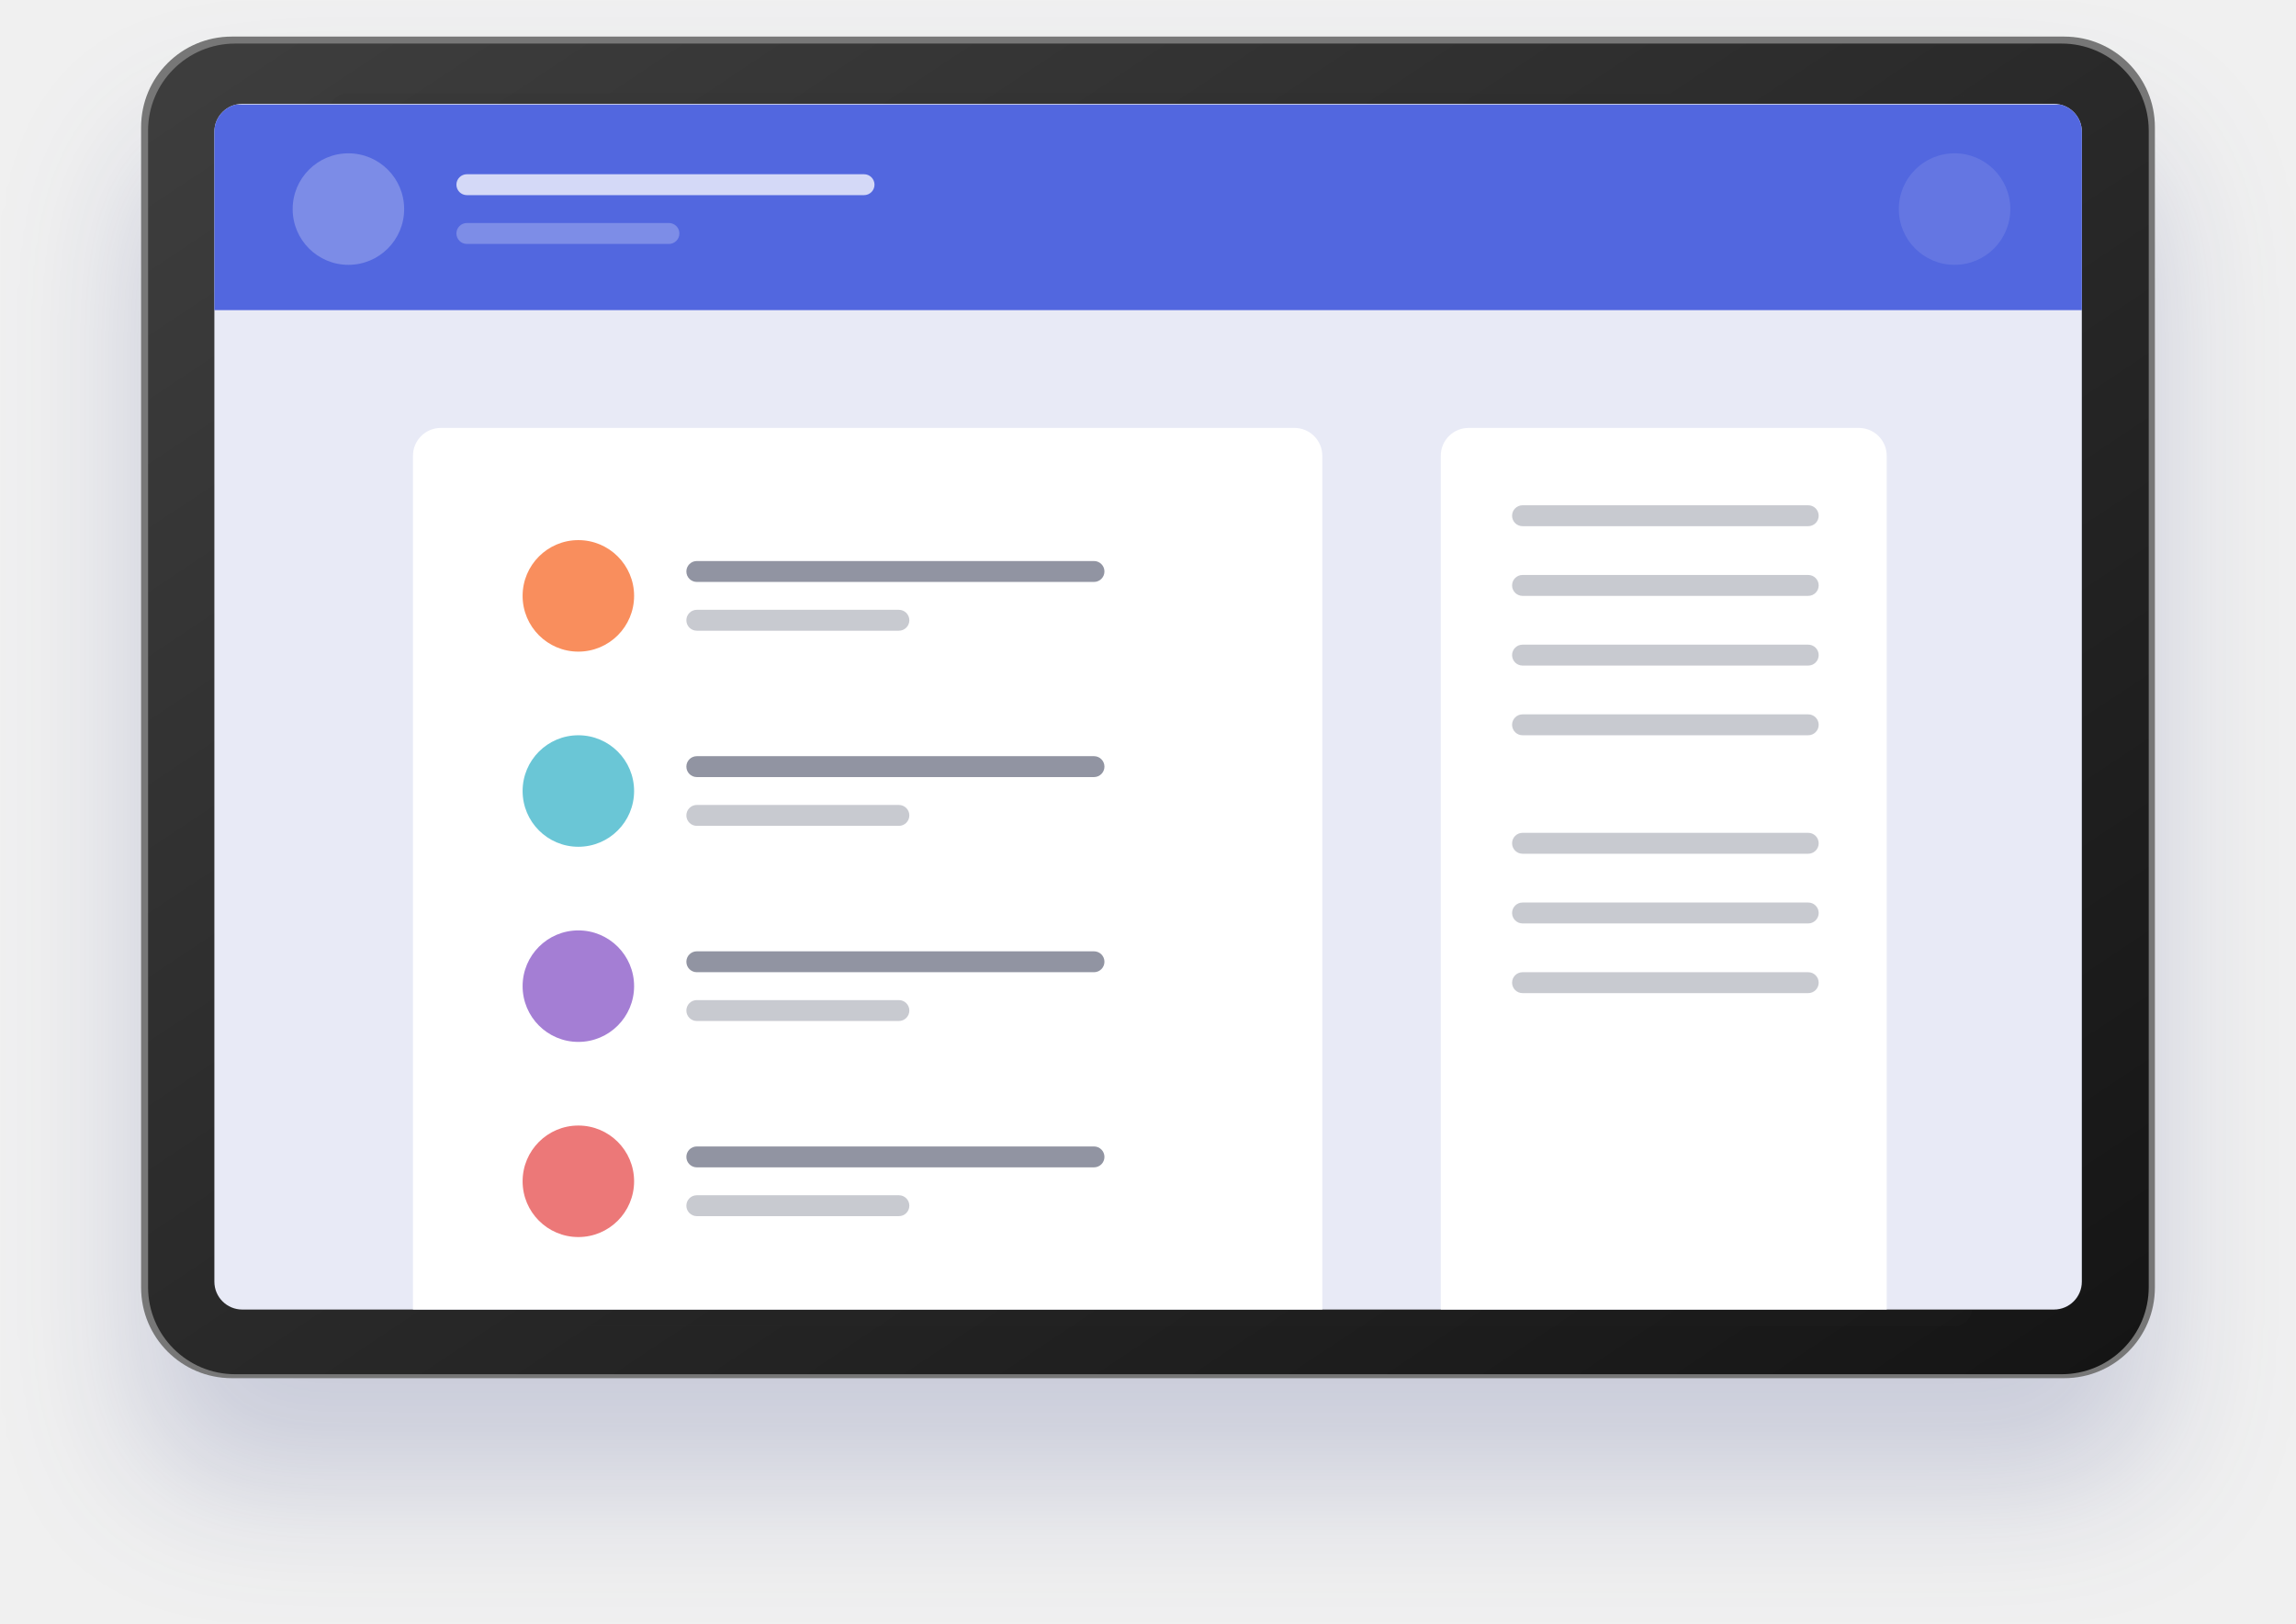
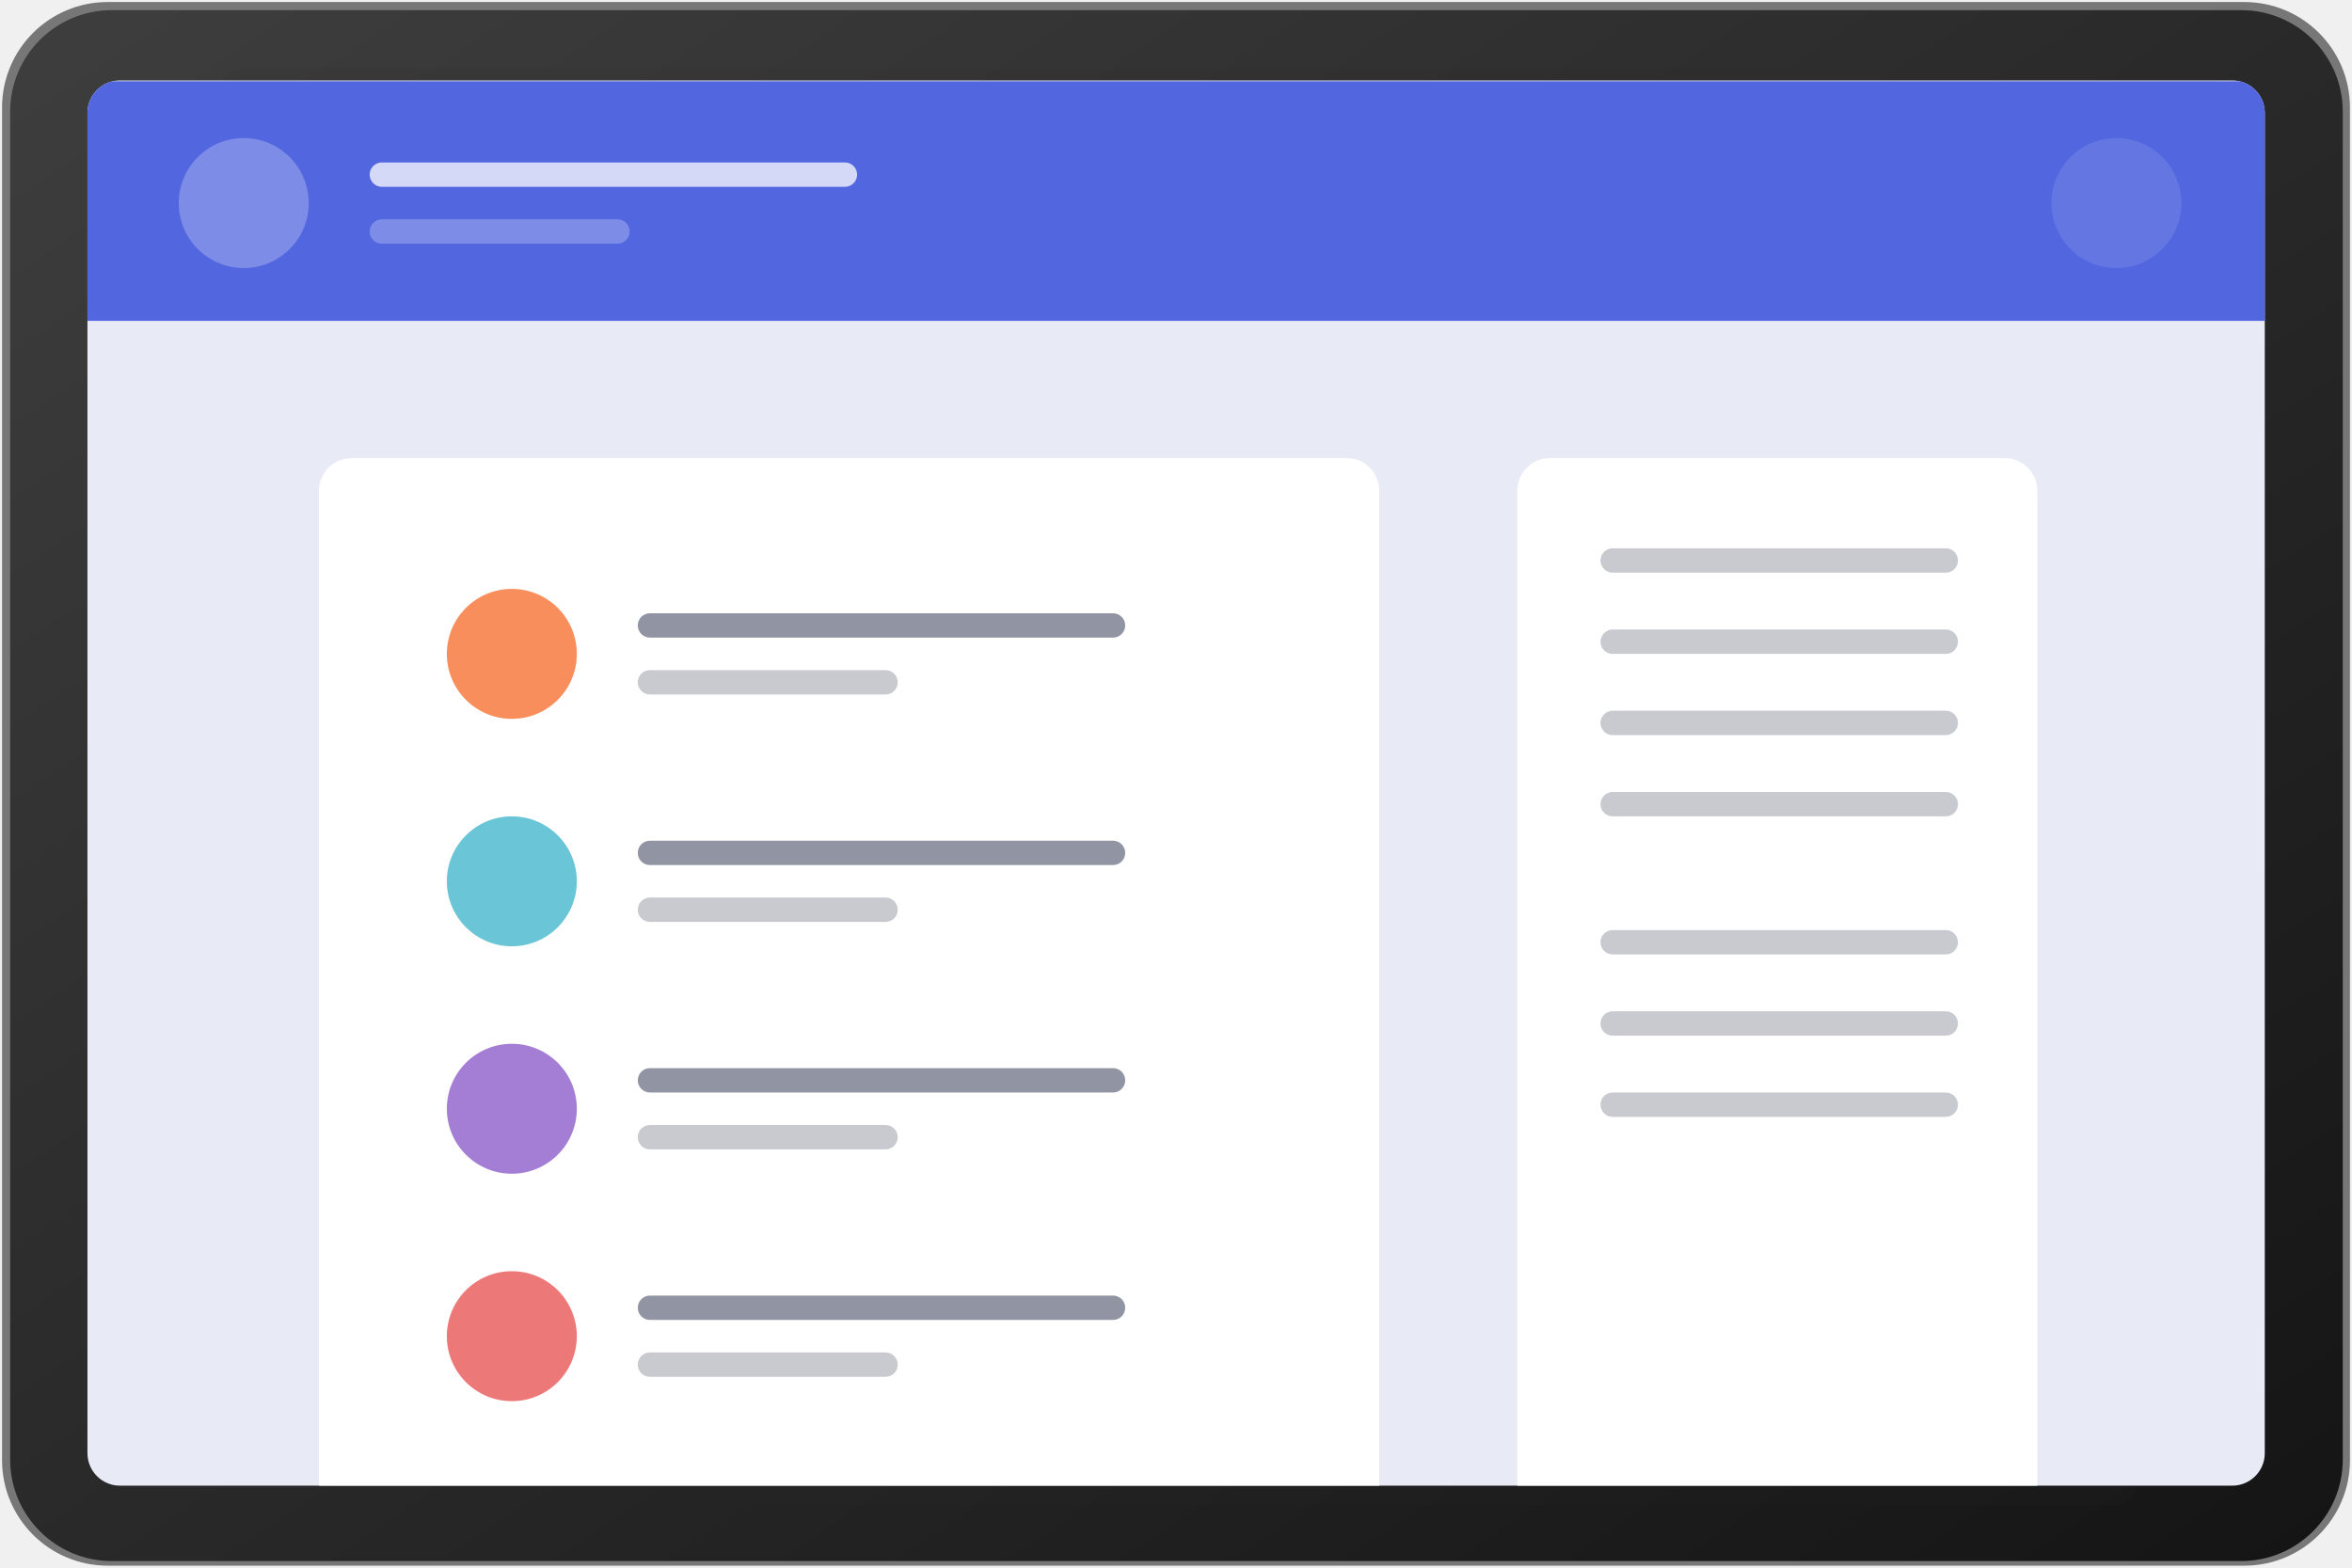
- <svg xmlns="http://www.w3.org/2000/svg" width="659" height="466" fill="none">
-   <g filter="url(#a)">
-     <rect x="40.5" y="10.5" width="578" height="385" rx="26" fill="#777" />
-   </g>
-   <rect x="42.5" y="12.5" width="574.23" height="381.865" rx="25" fill="url(#b)" />
-   <rect opacity=".1" x="94.531" y="26.803" width="471.463" height="353.756" rx="5" fill="#2A2A2A" />
-   <rect x="61.531" y="29.803" width="536" height="346" rx="8" fill="#E8EAF6" />
-   <mask id="c" style="mask-type:alpha" maskUnits="userSpaceOnUse" x="61" y="29" width="537" height="347">
-     <rect x="61.531" y="29.803" width="536" height="346" rx="8" fill="#fff" />
+ <svg xmlns="http://www.w3.org/2000/svg" width="579" height="386" fill="none">
+   <rect x=".5" y=".5" width="578" height="385" rx="26" fill="#777" />
+   <rect x="2.5" y="2.5" width="574.23" height="381.865" rx="25" fill="url(#a)" />
+   <rect opacity=".1" x="54.531" y="16.803" width="471.463" height="353.756" rx="5" fill="#2A2A2A" />
+   <rect x="21.53" y="19.803" width="536" height="346" rx="8" fill="#E8EAF6" />
+   <mask id="b" style="mask-type:alpha" maskUnits="userSpaceOnUse" x="21" y="19" width="537" height="347">
+     <rect x="21.53" y="19.803" width="536" height="346" rx="8" fill="#fff" />
  </mask>
-   <g mask="url(#c)">
-     <path fill="#5267DF" d="M58 30h547v59H58z" />
+   <g mask="url(#b)">
+     <path fill="#5267DF" d="M18 20h547v59H18z" />
    <g fill="#fff">
-       <circle opacity=".245" cx="100" cy="60" r="16" />
-       <circle opacity=".104" cx="561" cy="60" r="16" />
-       <rect opacity=".75" x="131" y="50" width="120" height="6" rx="3" />
-       <rect opacity=".25" x="131" y="64" width="64" height="6" rx="3" />
+       <circle opacity=".245" cx="60" cy="50" r="16" />
+       <circle opacity=".104" cx="521" cy="50" r="16" />
+       <rect opacity=".75" x="91" y="40" width="120" height="6" rx="3" />
+       <rect opacity=".25" x="91" y="54" width="64" height="6" rx="3" />
    </g>
    <g>
-       <rect x="118.53" y="122.803" width="261" height="316" rx="8" fill="#fff" />
-       <rect x="413.53" y="122.803" width="128" height="316" rx="8" fill="#fff" />
-       <rect opacity=".5" x="197" y="161" width="120" height="6" rx="3" fill="#242A45" />
+       <rect x="78.531" y="112.803" width="261" height="316" rx="8" fill="#fff" />
+       <rect x="373.53" y="112.803" width="128" height="316" rx="8" fill="#fff" />
+       <rect opacity=".5" x="157" y="151" width="120" height="6" rx="3" fill="#242A45" />
    </g>
  </g>
  <g>
-     <circle cx="166" cy="171" r="16" fill="#F98E5D" />
-     <rect opacity=".25" x="434" y="145" width="88" height="6" rx="3" fill="#242A45" />
-     <rect opacity=".25" x="434" y="165" width="88" height="6" rx="3" fill="#242A45" />
-     <rect opacity=".25" x="434" y="185" width="88" height="6" rx="3" fill="#242A45" />
-     <rect opacity=".25" x="434" y="205" width="88" height="6" rx="3" fill="#242A45" />
-     <rect opacity=".25" x="434" y="239" width="88" height="6" rx="3" fill="#242A45" />
-     <rect opacity=".25" x="434" y="259" width="88" height="6" rx="3" fill="#242A45" />
-     <rect opacity=".25" x="434" y="279" width="88" height="6" rx="3" fill="#242A45" />
-     <rect opacity=".25" x="197" y="175" width="64" height="6" rx="3" fill="#242A45" />
+     <circle cx="126" cy="161" r="16" fill="#F98E5D" />
+     <rect opacity=".25" x="394" y="135" width="88" height="6" rx="3" fill="#242A45" />
+     <rect opacity=".25" x="394" y="155" width="88" height="6" rx="3" fill="#242A45" />
+     <rect opacity=".25" x="394" y="175" width="88" height="6" rx="3" fill="#242A45" />
+     <rect opacity=".25" x="394" y="195" width="88" height="6" rx="3" fill="#242A45" />
+     <rect opacity=".25" x="394" y="229" width="88" height="6" rx="3" fill="#242A45" />
+     <rect opacity=".25" x="394" y="249" width="88" height="6" rx="3" fill="#242A45" />
+     <rect opacity=".25" x="394" y="269" width="88" height="6" rx="3" fill="#242A45" />
+     <rect opacity=".25" x="157" y="165" width="64" height="6" rx="3" fill="#242A45" />
  </g>
  <g>
-     <circle cx="166" cy="227" r="16" fill="#6AC6D6" />
-     <rect opacity=".5" x="197" y="217" width="120" height="6" rx="3" fill="#242A45" />
-     <rect opacity=".25" x="197" y="231" width="64" height="6" rx="3" fill="#242A45" />
+     <circle cx="126" cy="217" r="16" fill="#6AC6D6" />
+     <rect opacity=".5" x="157" y="207" width="120" height="6" rx="3" fill="#242A45" />
+     <rect opacity=".25" x="157" y="221" width="64" height="6" rx="3" fill="#242A45" />
  </g>
  <g>
-     <circle cx="166" cy="283" r="16" fill="#A47ED4" />
-     <rect opacity=".5" x="197" y="273" width="120" height="6" rx="3" fill="#242A45" />
-     <rect opacity=".25" x="197" y="287" width="64" height="6" rx="3" fill="#242A45" />
+     <circle cx="126" cy="273" r="16" fill="#A47ED4" />
+     <rect opacity=".5" x="157" y="263" width="120" height="6" rx="3" fill="#242A45" />
+     <rect opacity=".25" x="157" y="277" width="64" height="6" rx="3" fill="#242A45" />
  </g>
  <g>
-     <circle cx="166" cy="339" r="16" fill="#EC7878" />
-     <rect opacity=".5" x="197" y="329" width="120" height="6" rx="3" fill="#242A45" />
-     <rect opacity=".25" x="197" y="343" width="64" height="6" rx="3" fill="#242A45" />
+     <circle cx="126" cy="329" r="16" fill="#EC7878" />
+     <rect opacity=".5" x="157" y="319" width="120" height="6" rx="3" fill="#242A45" />
+     <rect opacity=".25" x="157" y="333" width="64" height="6" rx="3" fill="#242A45" />
  </g>
  <defs>
-     <linearGradient id="b" x1="888.042" y1="206.406" x2="548.325" y2="-304.444" gradientUnits="userSpaceOnUse">
+     <linearGradient id="a" x1="848.042" y1="196.406" x2="508.325" y2="-314.444" gradientUnits="userSpaceOnUse">
      <stop stop-color="#151515" />
      <stop offset="1" stop-color="#3D3D3D" />
    </linearGradient>
-     <filter id="a" x=".5" y=".5" width="658" height="465" filterUnits="userSpaceOnUse" color-interpolation-filters="sRGB">
-       <feFlood flood-opacity="0" result="BackgroundImageFix" />
-       <feColorMatrix in="SourceAlpha" values="0 0 0 0 0 0 0 0 0 0 0 0 0 0 0 0 0 0 127 0" result="hardAlpha" />
-       <feOffset dy="30" />
-       <feGaussianBlur stdDeviation="20" />
-       <feColorMatrix values="0 0 0 0 0.182 0 0 0 0 0.231 0 0 0 0 0.506 0 0 0 0.2 0" />
-       <feBlend in2="BackgroundImageFix" result="effect1_dropShadow_0_372" />
-       <feBlend in="SourceGraphic" in2="effect1_dropShadow_0_372" result="shape" />
-     </filter>
  </defs>
</svg>
